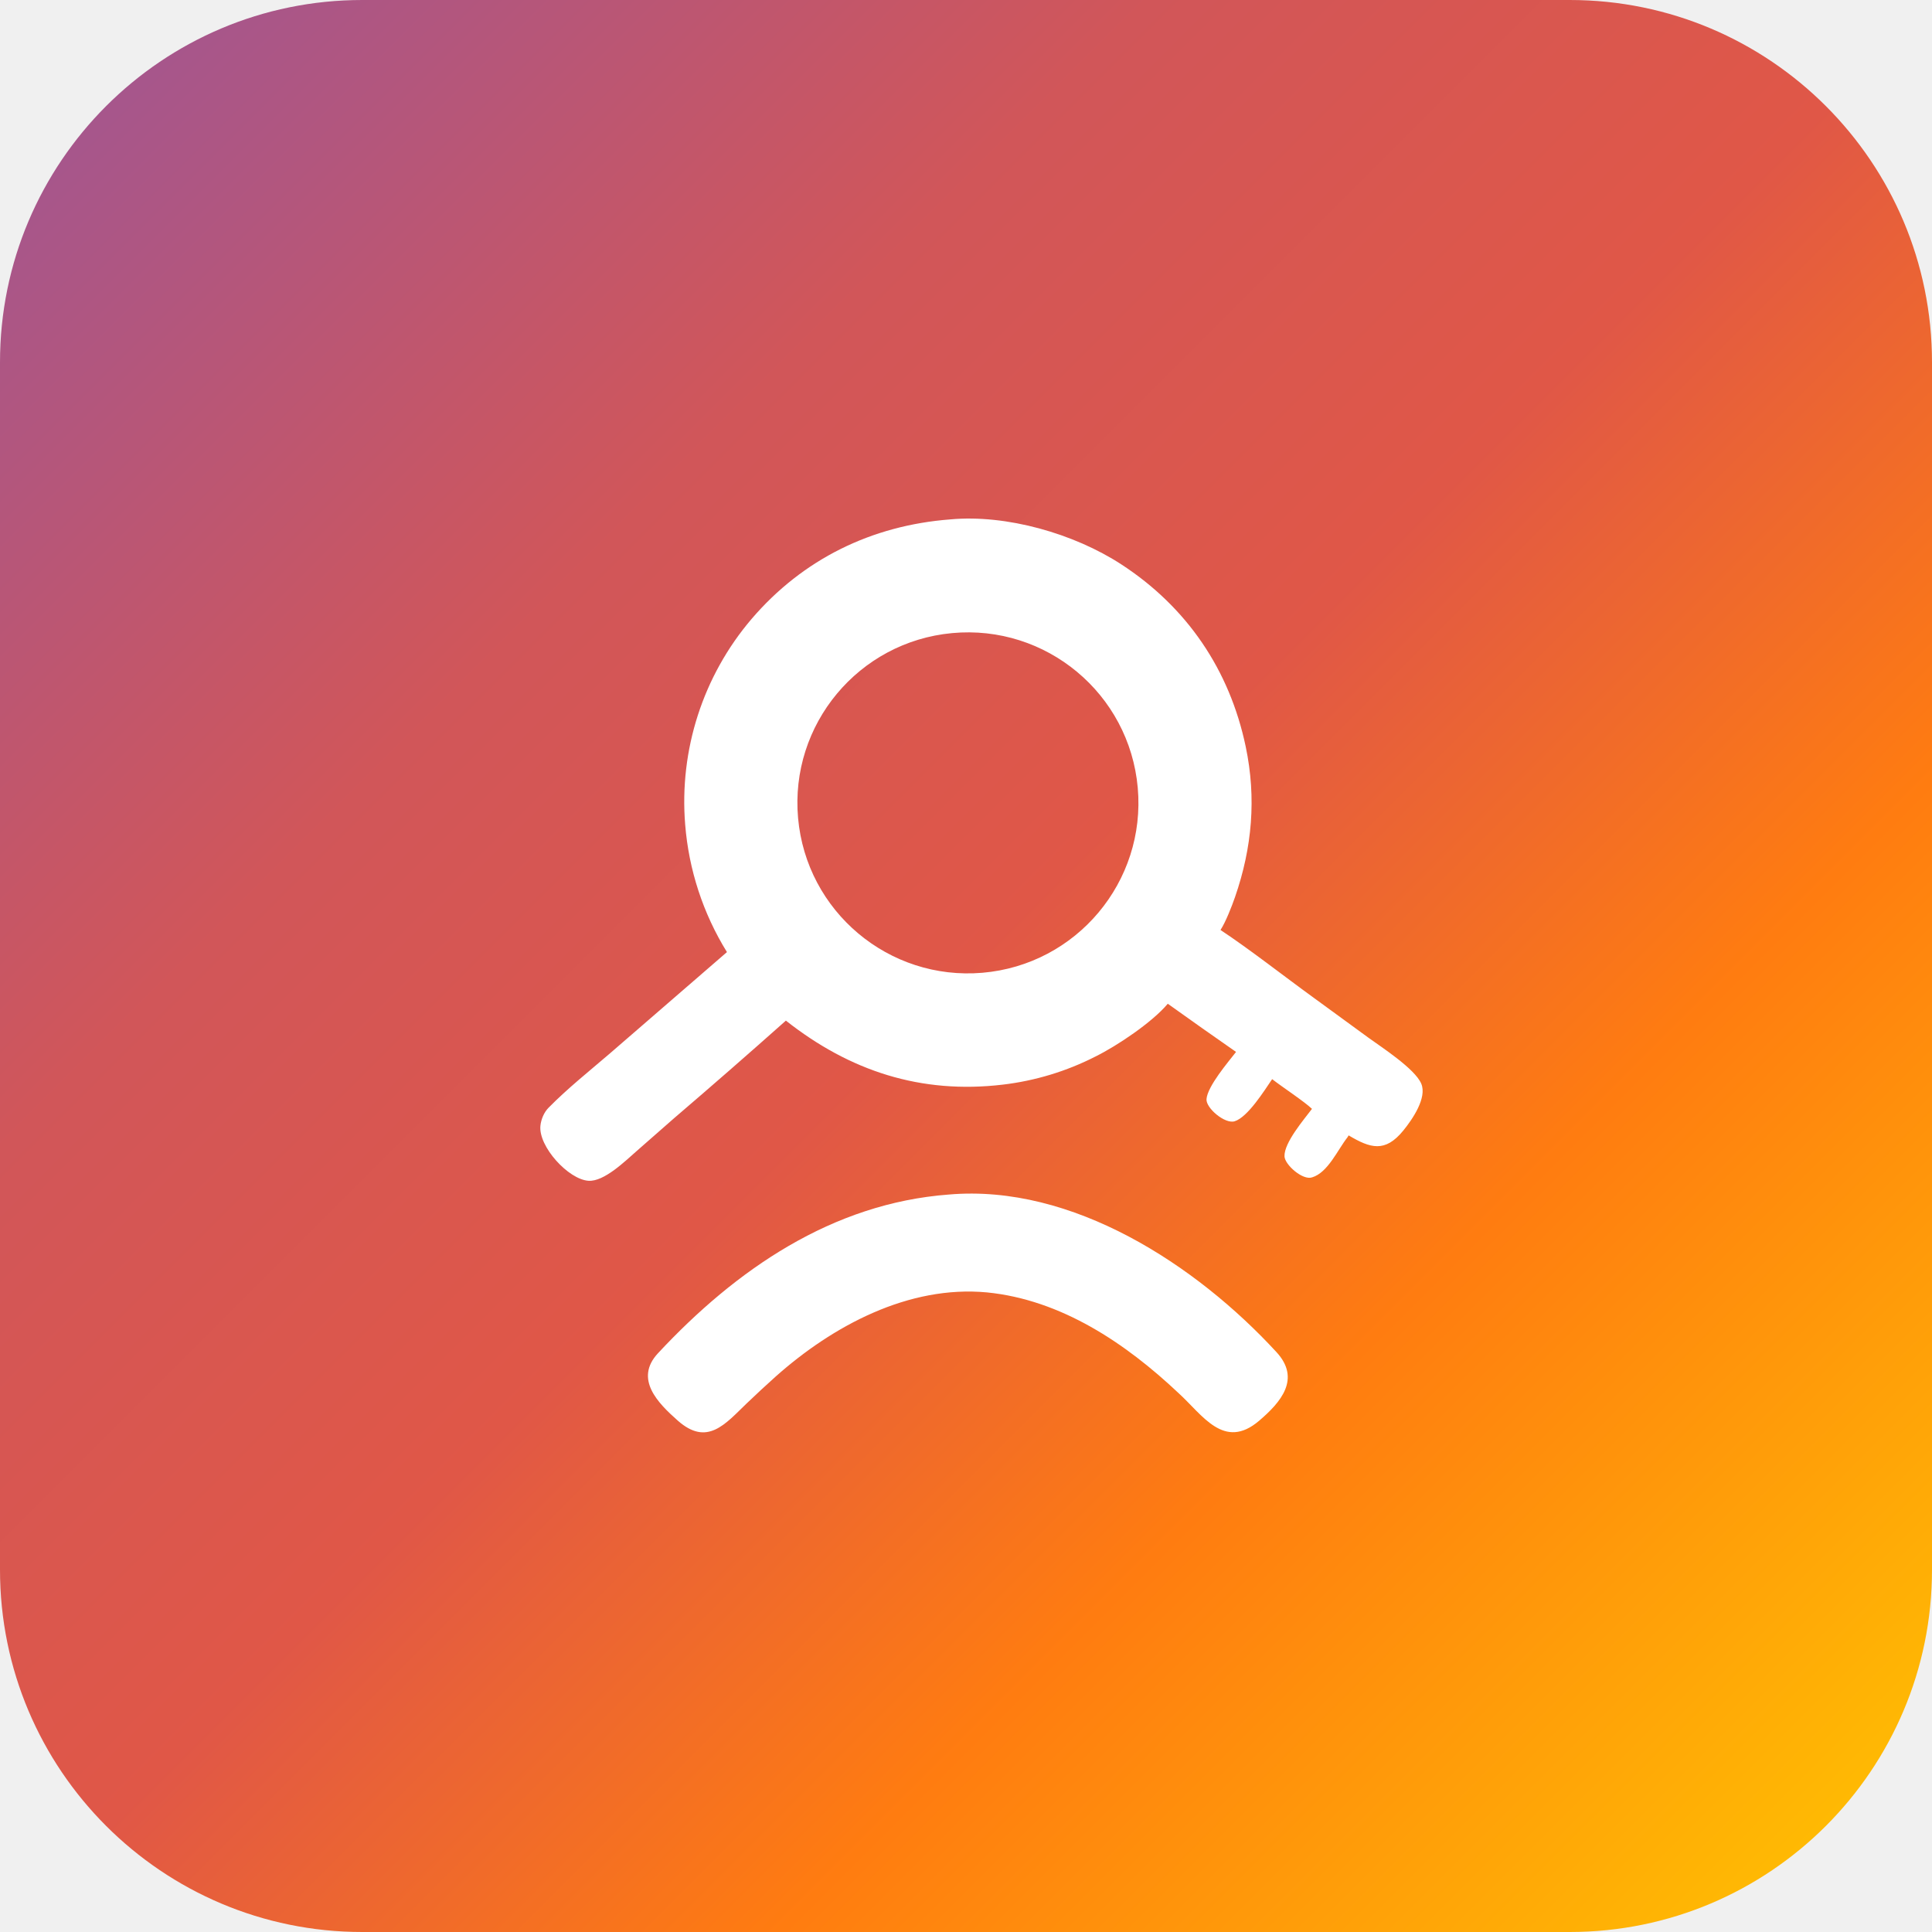
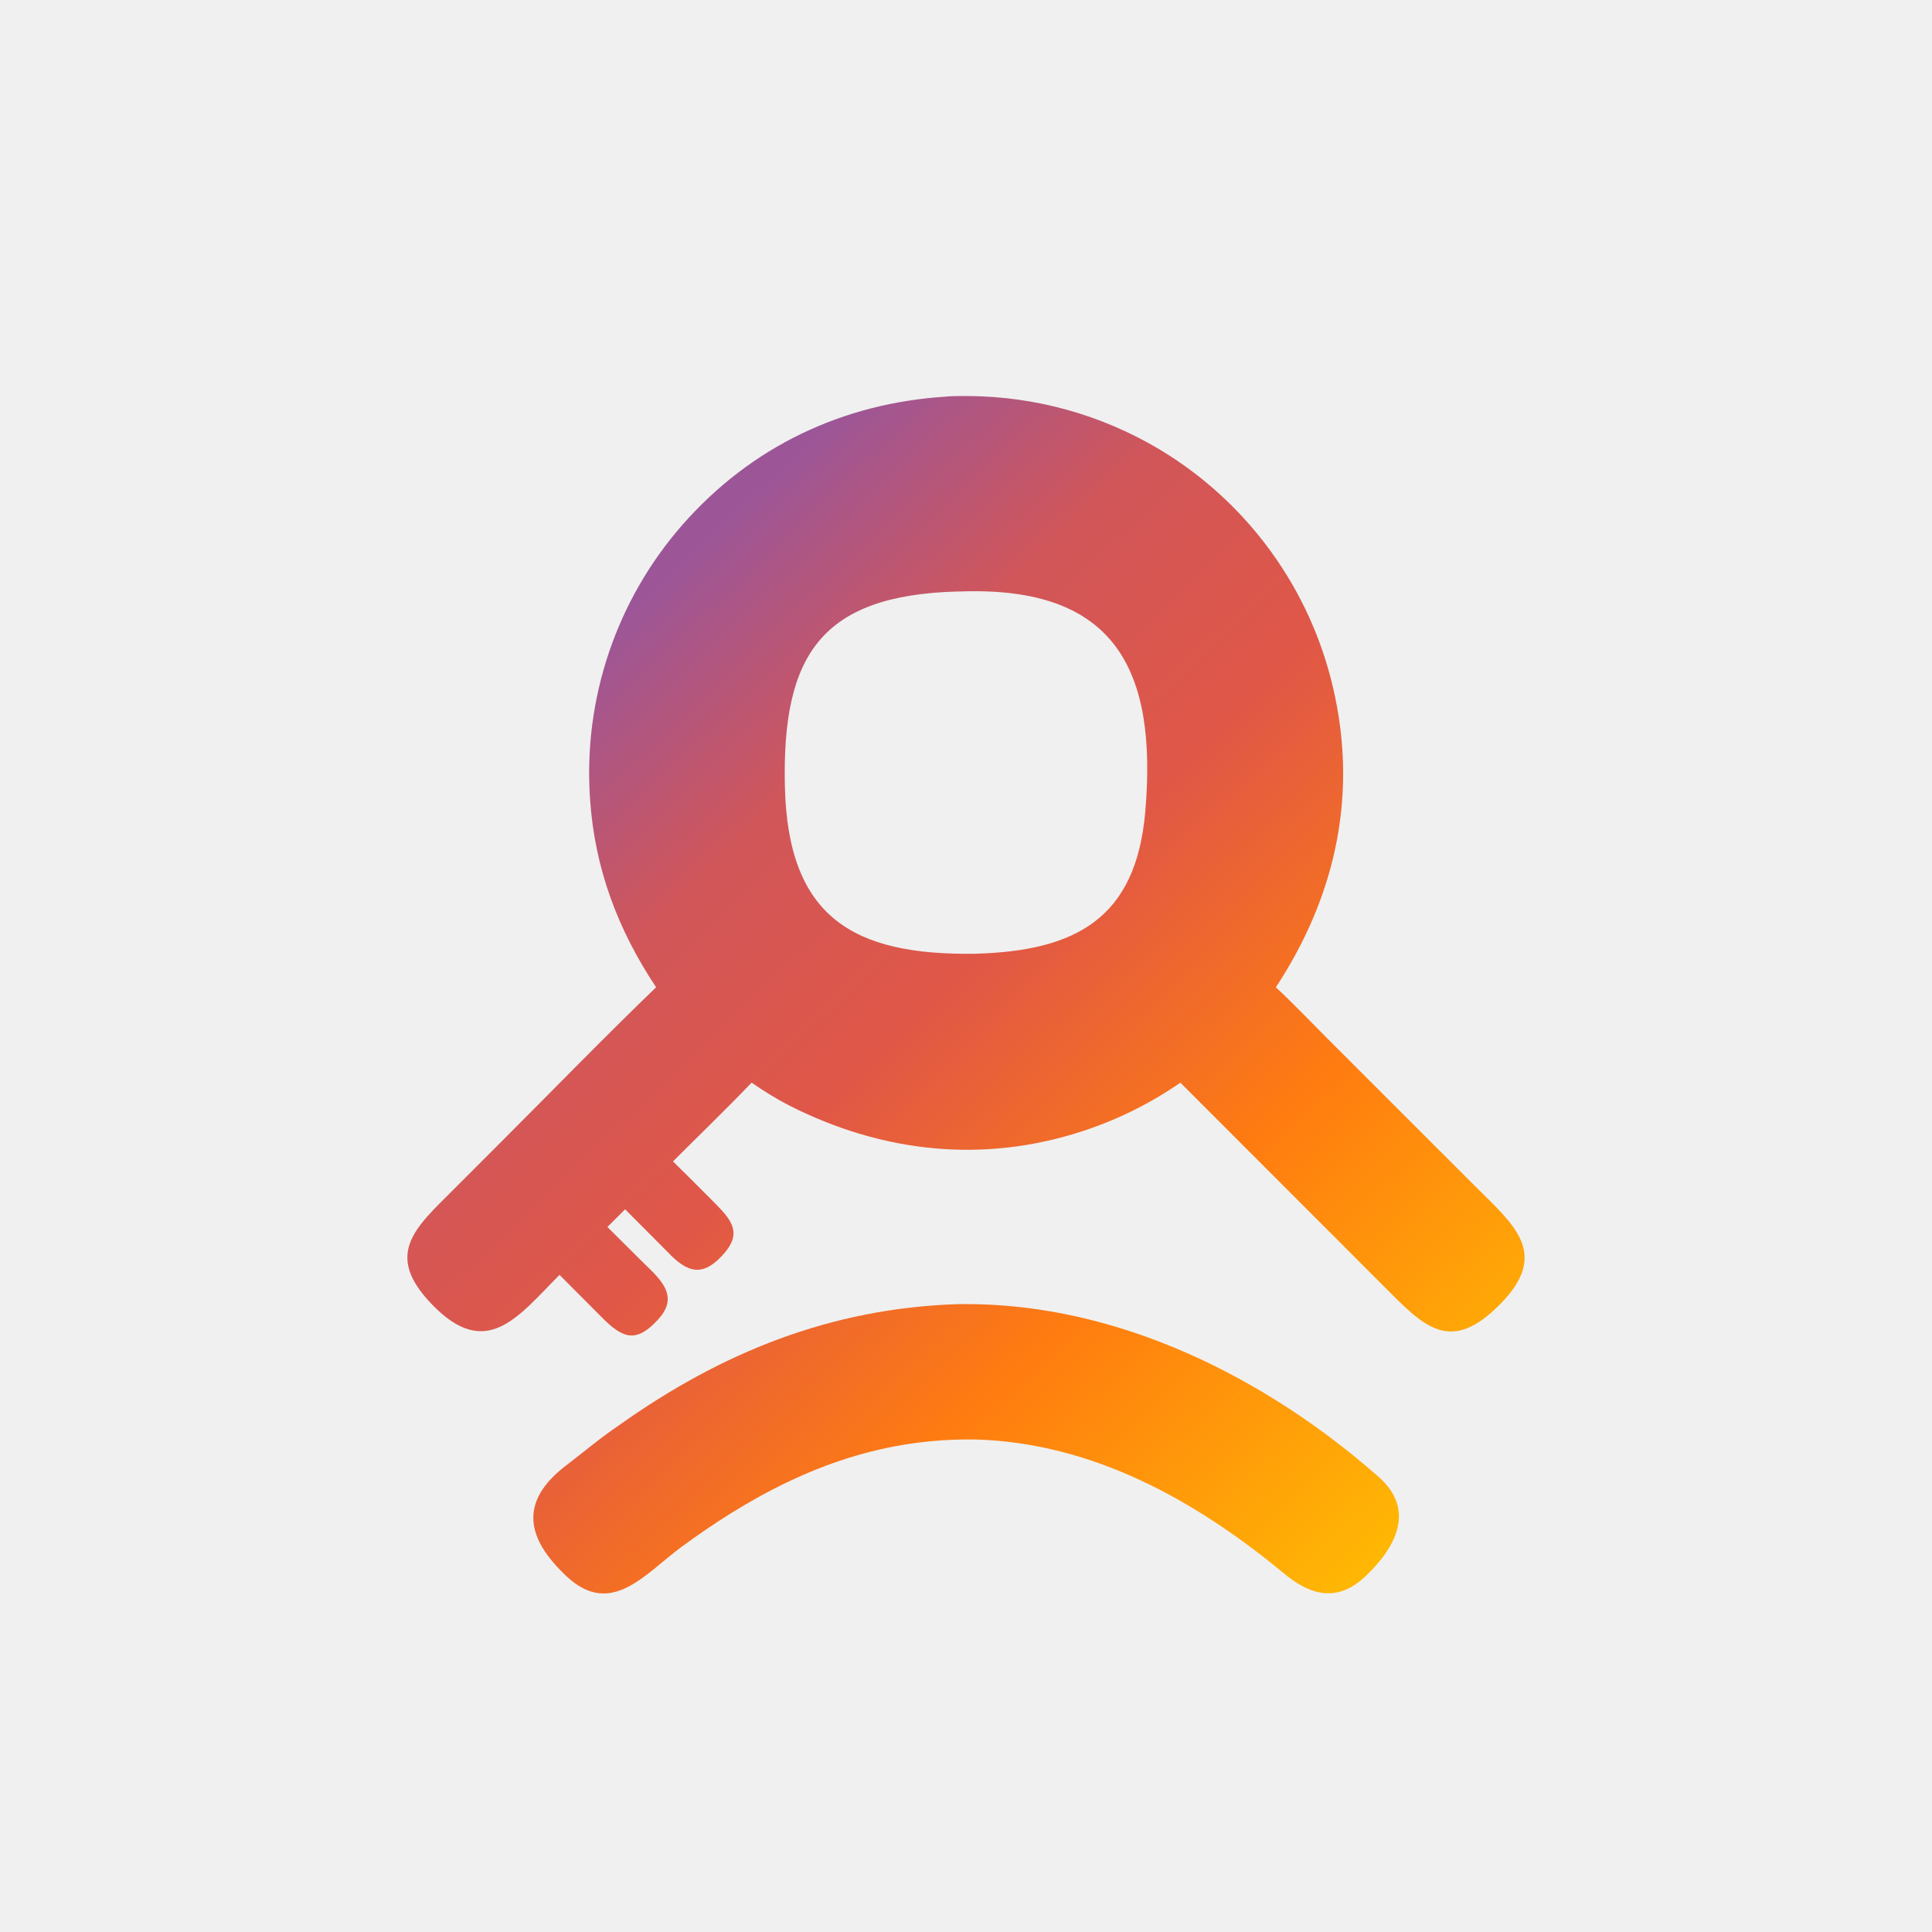
- <svg xmlns="http://www.w3.org/2000/svg" width="512" height="512" viewBox="0 0 512 512" fill="none">
+ <svg xmlns="http://www.w3.org/2000/svg" width="2048" height="2048" viewBox="0 0 2048 2048">
  <defs>
-     <linearGradient id="bg-gradient" x1="0%" y1="0%" x2="100%" y2="100%">
+     <linearGradient id="export-gradient" gradientUnits="userSpaceOnUse" x1="400" y1="420" x2="1600" y2="1680">
      <stop offset="0%" stop-color="#9c5698" />
-       <stop offset="30%" stop-color="#d15659" />
+       <stop offset="20%" stop-color="#9c5698" />
+       <stop offset="35%" stop-color="#d15659" />
      <stop offset="50%" stop-color="#e05747" />
      <stop offset="70%" stop-color="#ff7c10" />
      <stop offset="100%" stop-color="#ffc800" />
    </linearGradient>
  </defs>
-   <rect width="512" height="512" rx="96" fill="url(#bg-gradient)" />
-   <g transform="translate(56, 56) scale(0.196)">
-     <path d="M999.072 416.57c76.224-7.066 167.56 19.312 231.248 60.754 88.93 57.87 146.516 142.762 168.29 246.482 14.556 69.334 8.736 136.522-14.444 203.36-4.356 12.56-12.658 33.864-19.648 44.546 39.644 26.212 86.268 62.858 125.924 91.572l74.286 54.218c17.62 12.798 62.506 41.722 71.196 61.922 8.226 19.12-12.034 48.476-24.22 63.438-24.62 30.23-44.516 24.07-73.94 6.568-.18.312-1.25 2.202-1.54 2.572-13.132 16.552-26.418 47.76-47.802 54.164-12.616 4.494-37.032-17.054-37.386-28.464-.574-18.556 26.526-49.952 37.178-64.148-10.498-10.034-40.372-29.624-53.868-40.166-10.426 15.284-32.792 51.254-50.616 56.93-13.098 4.172-39.122-17.888-38.14-29.934 1.434-17.576 29.236-49.946 39.946-63.806a8333 8333 0 0 1-92.3-65.142c-21.134 25.196-68.442 56.832-97.636 71.3a371.4 371.4 0 0 1-125.38 38.068c-110.57 13.102-206.686-18.236-293.338-86.546a10343 10343 0 0 1-151.052 131.848l-50.382 44.192c-15.936 13.944-44.24 41.862-65.436 40.512-27.18-1.732-67.88-46.358-65.034-74.372.874-8.614 4.848-18.124 10.846-24.224 26.014-26.454 55.4-49.774 83.522-73.956l157.838-136.652a385.9 385.9 0 0 1-56.478-172.466 380.83 380.83 0 0 1 89.704-277.89c69.462-81.168 162.62-126.552 268.662-134.68m43.456 613.002c127.238-10.82 221.444-122.998 210.108-250.192-11.338-127.192-123.9-220.94-251.046-209.084-126.414 11.786-219.506 123.562-208.234 250.022 11.272 126.462 122.666 220.01 249.172 209.254" fill="white" />
-     <path d="M997.132 1329.418c167.164-14.518 334.602 95.17 443.044 213.032 33.24 36.128 6.142 67.612-23.514 92.882-47.56 40.526-76.626-8.266-109.024-37.588-71.49-67.41-158.69-126.074-258.87-136.01-106.036-9.974-208.618 45.208-285.592 113.678a1684 1684 0 0 0-39.376 36.48c-28.916 27.734-53.236 58.552-93.216 23.094-26.518-23.516-59.152-56.102-26.59-91.05 105.278-112.996 235.284-202.64 393.138-214.518" fill="white" />
-   </g>
+   <path fill="url(#export-gradient)" d="M1002.64 420.432C1010.39 419.464 1031.72 419.81 1039.84 420.124C1110.9 422.944 1179.92 444.646 1239.81 482.998C1330.42 541.324 1393.7 633.707 1415.36 739.271C1438.27 849.509 1413.57 953.495 1352.49 1046.55C1370.25 1063.1 1389.73 1083.49 1407.07 1100.83L1507.6 1201.34L1564.47 1258.17C1604.84 1298.5 1642.91 1328.61 1590.86 1381.84C1537.34 1436.58 1509.71 1406.42 1467.21 1363.84L1417.39 1313.89L1251.26 1147.66C1219.48 1169.64 1184.69 1186.91 1147.96 1198.94C1042.02 1233.64 935.318 1221.88 836.704 1171.94C821.784 1164.15 810.53 1157.08 796.737 1147.66C770.286 1175.27 740.585 1203.95 713.394 1231.15C728.309 1245.96 743.575 1260.91 758.382 1275.96C775.604 1293.46 786.486 1307 767.674 1328.59C745.931 1353.54 729.649 1350.33 708.017 1327.47C693.472 1312.74 677.482 1296.85 662.638 1281.91L643.882 1300.66L678.595 1335.2C697.808 1354.35 721.856 1372.39 697.56 1398.79C674.288 1424.09 660.317 1419.04 637.773 1396.26C623.053 1381.39 607.823 1366.21 593.126 1351.42C549.144 1395.59 515.779 1442.89 457.763 1382.59C406.724 1329.54 439.922 1301.85 480.759 1260.97L533.549 1208.15C586.707 1154.98 641.516 1098.55 695.508 1046.55C654.879 985.546 630.238 920.141 625.436 846.497C618.223 740.64 653.441 636.266 723.313 556.418C796.096 473.492 893.019 427.434 1002.64 420.432ZM1034 1011C1140 1008 1204 974 1214 861C1227 711 1183 621 1018 627C1017 627 1016 627 1015 627C870 631 829 695 832 833C835 972 904 1013 1034 1011Z" />
+   <path fill="url(#export-gradient)" d="M1014.97 1382.45C1017.89 1382.41 1020.81 1382.39 1023.73 1382.38C1185.12 1382.2 1341.07 1459.59 1461.33 1565.49C1500.83 1600.28 1479.91 1639.72 1448.28 1670.17C1418.31 1699.01 1389.64 1692 1360.07 1667.11C1267.23 1590.35 1157.96 1529.51 1034.65 1525.94C938.955 1524.3 855.652 1553.88 774.819 1604.11C756.708 1615.43 739.051 1627.47 721.892 1640.19C683.945 1668.14 647.874 1715.12 600.798 1671.14C557.774 1630.94 549.656 1591.89 600.28 1553.31C618.434 1539.48 636.896 1523.78 656.088 1510.91C764.881 1433.54 880.77 1386.83 1014.97 1382.45Z" />
</svg>
